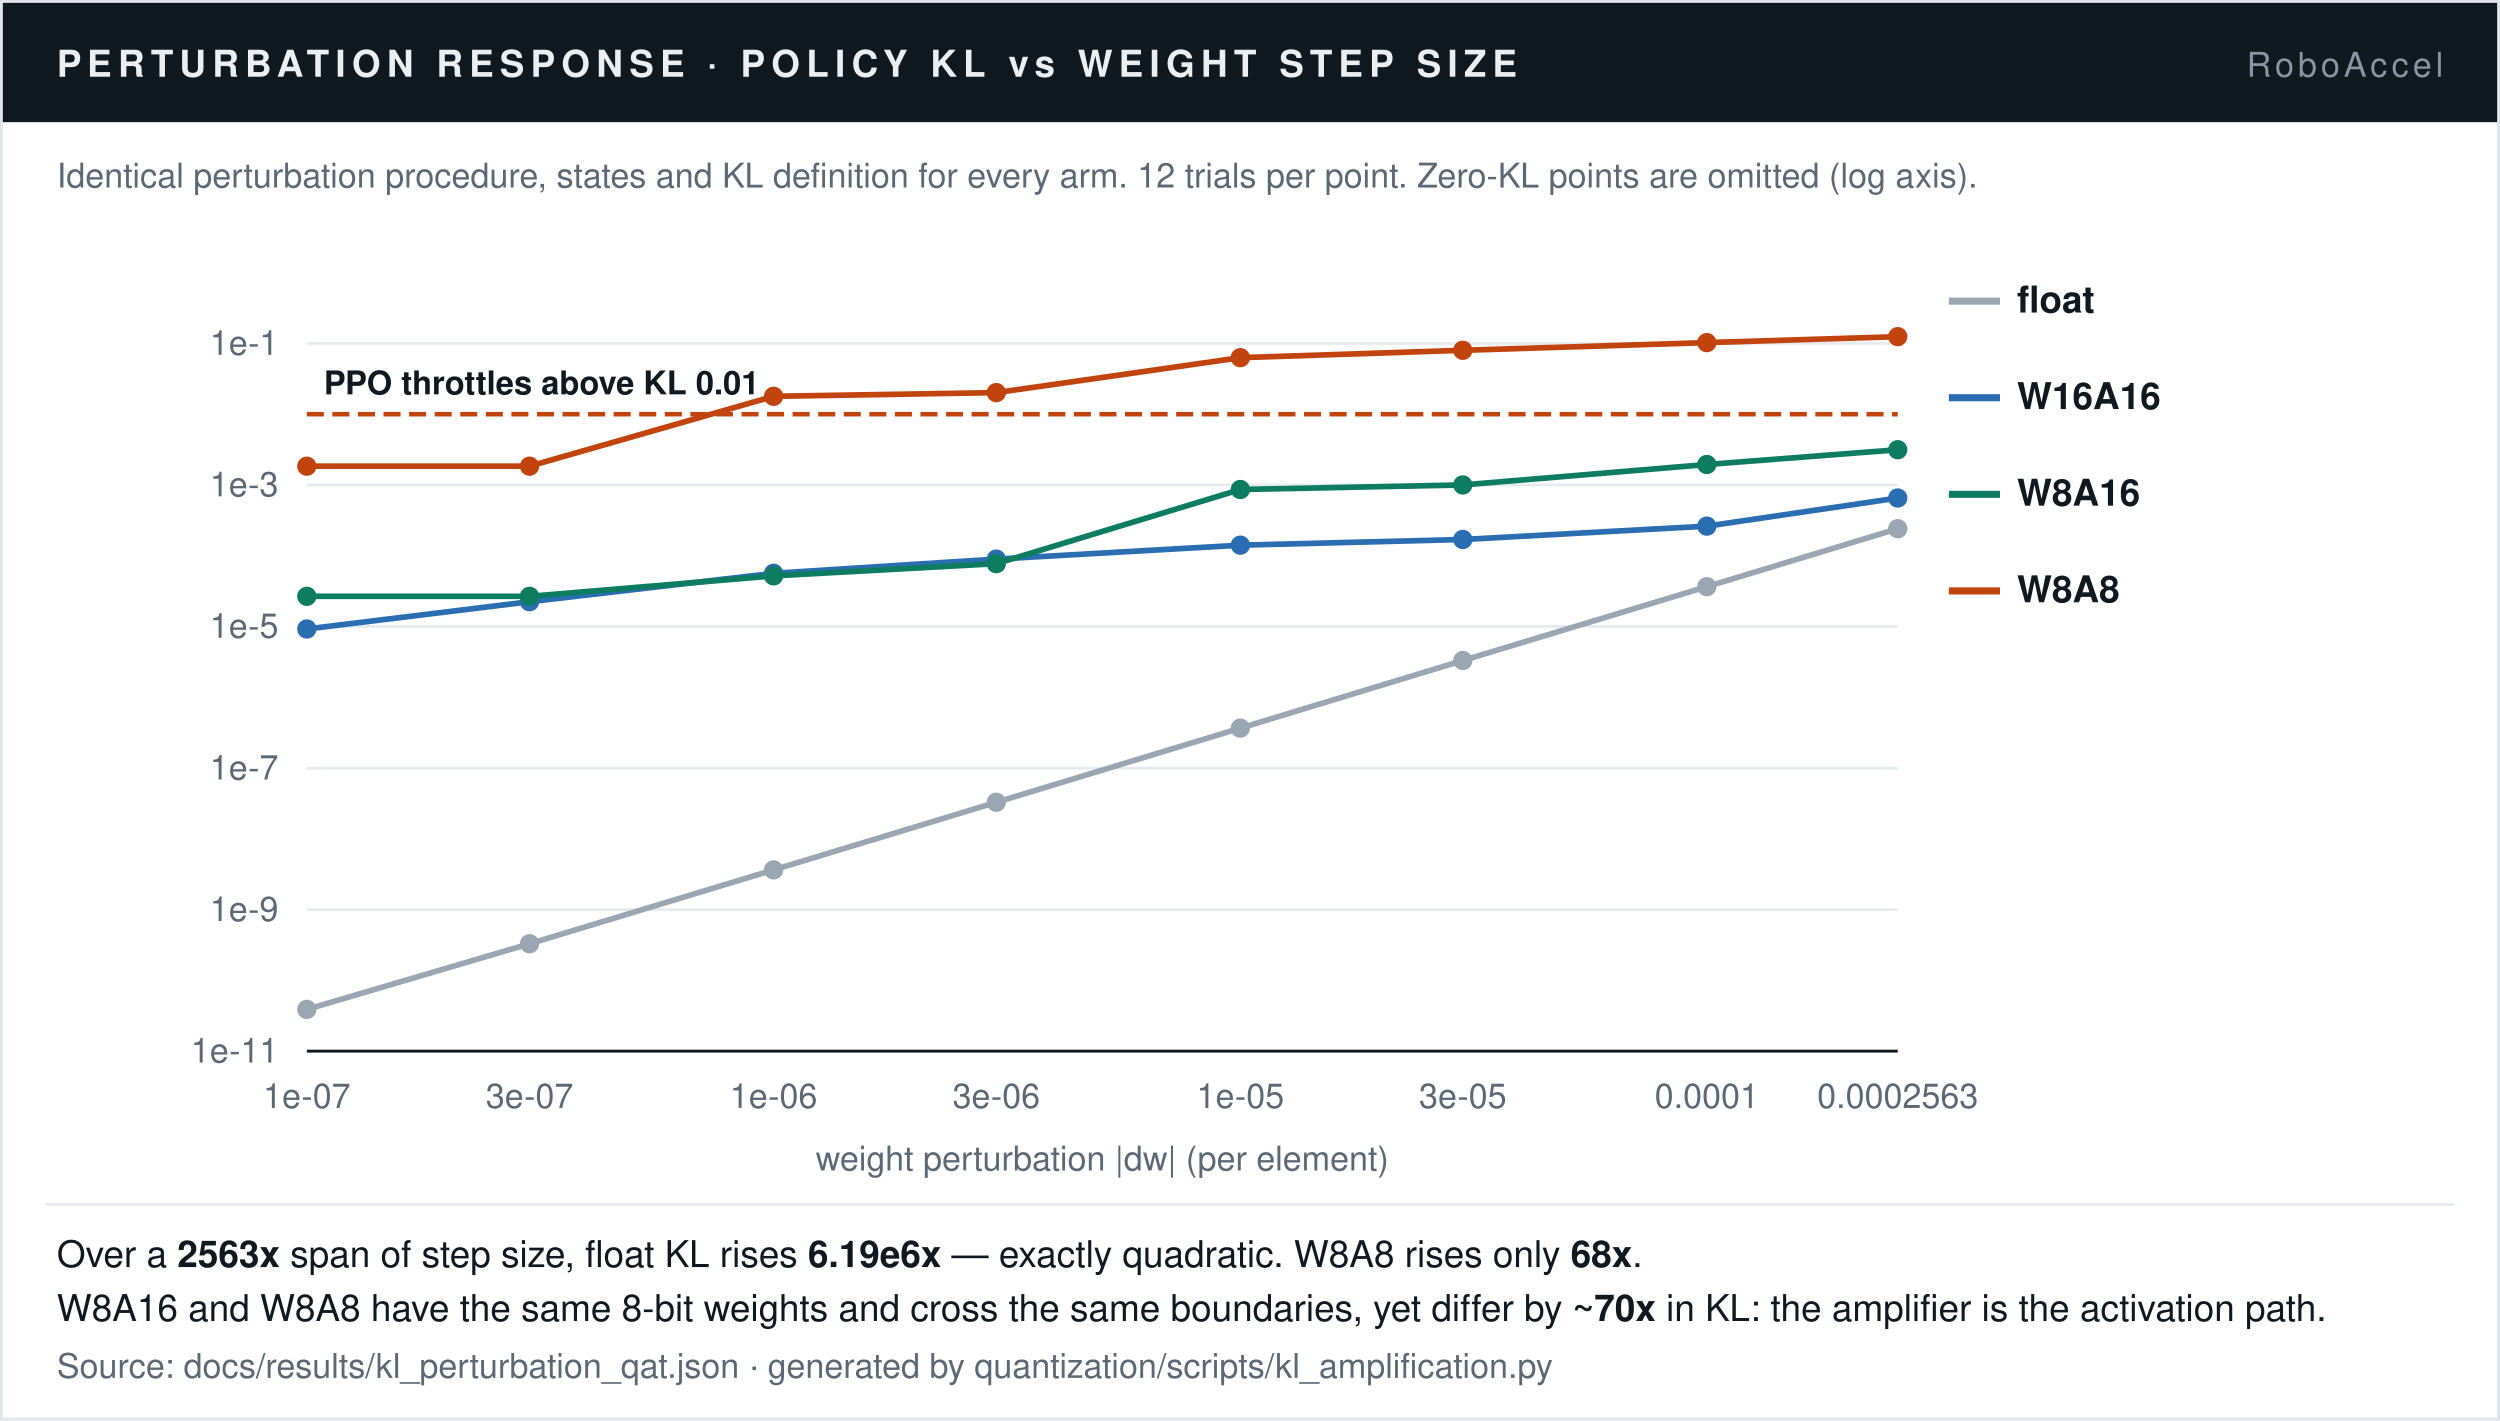
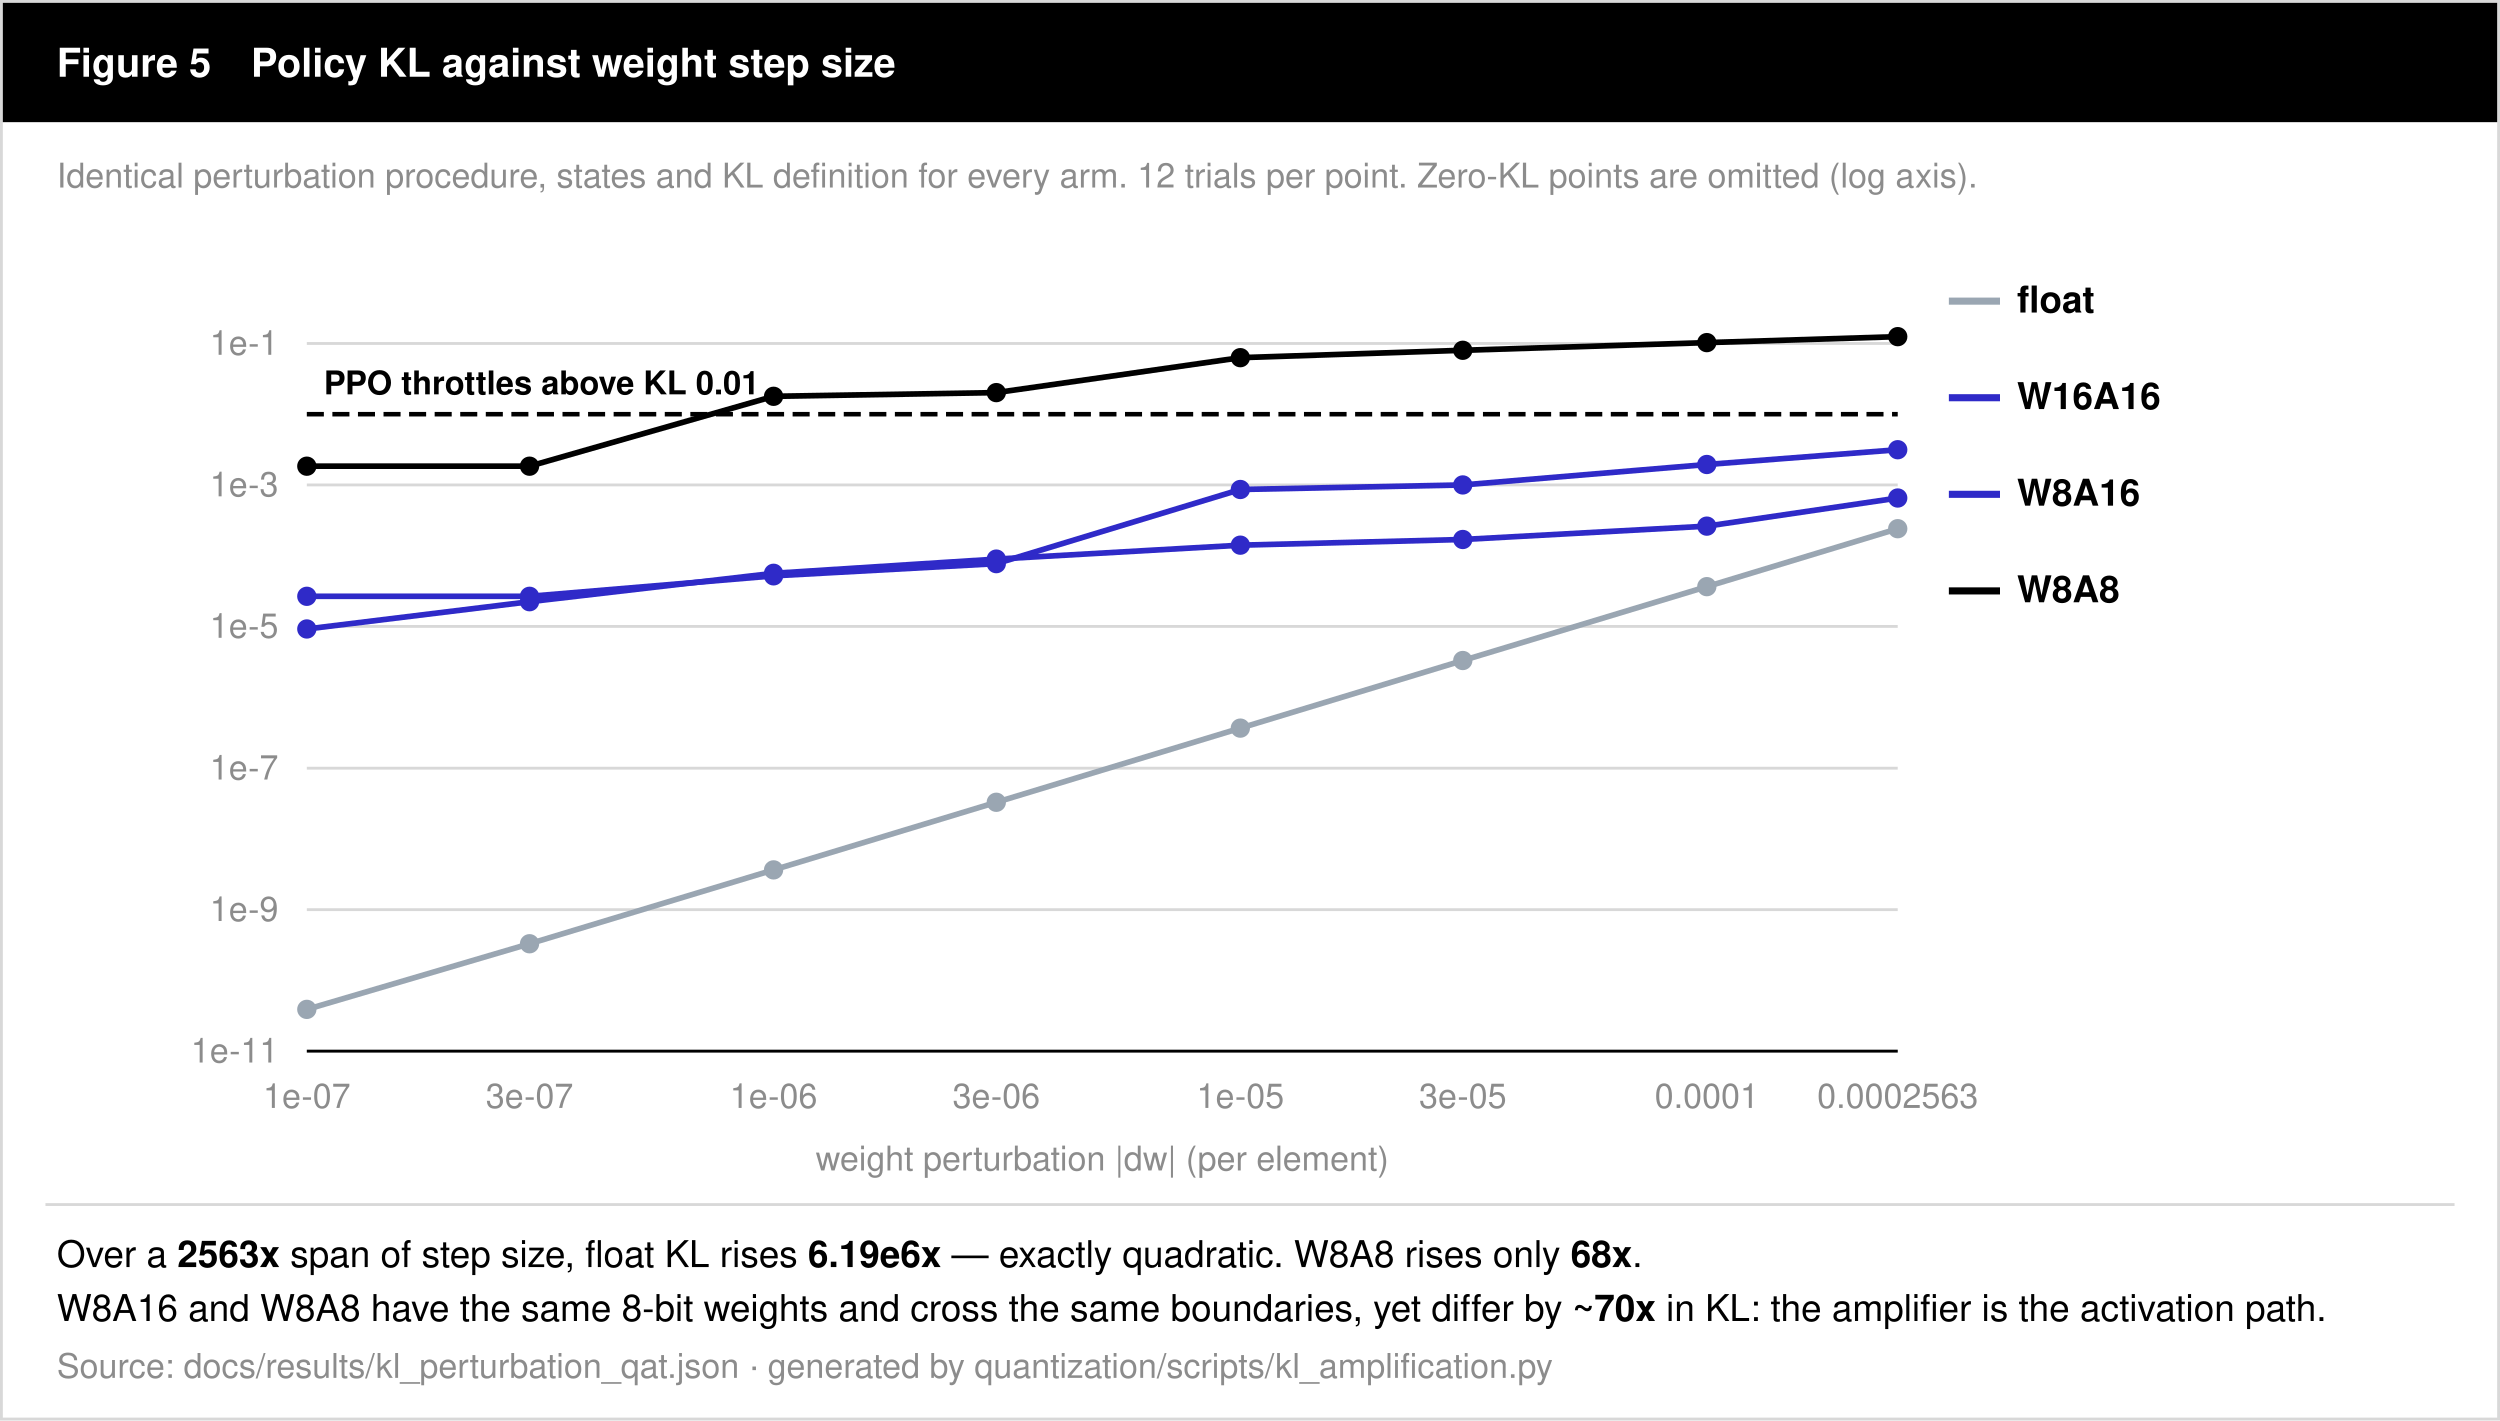
<svg xmlns="http://www.w3.org/2000/svg" viewBox="0 0 880 500" width="880" height="500" role="img">
  <style>
-   text{font-family:'Helvetica Neue',Helvetica,Arial,sans-serif;fill:#101820}
-   .band-title{font-size:13px;fill:#EAEFF4;letter-spacing:2.2px;font-weight:600}
-   .band-mark{font-size:12px;fill:#8A95A1;letter-spacing:1.4px}
-   .stage{font-size:11px;fill:#5C6874;letter-spacing:1.8px;font-weight:600}
+   text{font-family:'Helvetica Neue',Helvetica,Arial,sans-serif;fill:#000000}
+   .band-title{font-size:14px;fill:#FFFFFF;font-weight:600}
+   .band-mark{font-size:12px;fill:#9A9A9A}
+   .stage{font-size:12px;fill:#8C8C8C;font-weight:600}
  .h{font-size:15px;font-weight:600}
-   .p{font-size:13px;fill:#5C6874}
+   .p{font-size:13px;fill:#8C8C8C}
  .n{font-size:13px;font-weight:600}
-   .mono{font-size:12px;font-family:ui-monospace,'SF Mono',Menlo,Consolas,monospace;fill:#2A6DB0}
-   .cap{font-size:12px;fill:#5C6874}
-   .ax{font-size:12px;fill:#5C6874}
+   .mono{font-size:12px;font-family:ui-monospace,'SF Mono',Menlo,Consolas,monospace;fill:#2F2AC8}
+   .cap{font-size:12px;fill:#8C8C8C}
+   .ax{font-size:12px;fill:#8C8C8C}
</style>
  <rect width="880" height="500" fill="#FFFFFF" />
-   <rect x="0.5" y="0.5" width="879" height="499" fill="none" stroke="#DFE5EB" />
-   <rect x="1" y="1" width="878" height="42" fill="#101820" />
-   <text x="20" y="27" class="band-title">PERTURBATION RESPONSE · POLICY KL vs WEIGHT STEP SIZE</text>
-   <text x="860" y="27" class="band-mark" text-anchor="end">RoboAccel</text>
+   <rect x="0.5" y="0.5" width="879" height="499" fill="none" stroke="#D8D8D8" />
+   <rect x="1" y="1" width="878" height="42" fill="#000000" />
+   <text x="20" y="27" class="band-title">Figure 5 Policy KL against weight step size</text>
  <text x="20" y="66" class="cap">Identical perturbation procedure, states and KL definition for every arm. 12 trials per point. Zero-KL points are omitted (log axis).</text>
-   <line x1="108" y1="370.0" x2="668" y2="370.0" stroke="#E6EBF0" />
+   <line x1="108" y1="370.0" x2="668" y2="370.0" stroke="#D8D8D8" />
  <text x="98" y="374.0" class="ax" text-anchor="end">1e-11</text>
-   <line x1="108" y1="320.2" x2="668" y2="320.2" stroke="#E6EBF0" />
+   <line x1="108" y1="320.2" x2="668" y2="320.2" stroke="#D8D8D8" />
  <text x="98" y="324.2" class="ax" text-anchor="end">1e-9</text>
-   <line x1="108" y1="270.4" x2="668" y2="270.4" stroke="#E6EBF0" />
+   <line x1="108" y1="270.4" x2="668" y2="270.4" stroke="#D8D8D8" />
  <text x="98" y="274.4" class="ax" text-anchor="end">1e-7</text>
-   <line x1="108" y1="220.5" x2="668" y2="220.5" stroke="#E6EBF0" />
+   <line x1="108" y1="220.5" x2="668" y2="220.5" stroke="#D8D8D8" />
  <text x="98" y="224.5" class="ax" text-anchor="end">1e-5</text>
-   <line x1="108" y1="170.7" x2="668" y2="170.7" stroke="#E6EBF0" />
+   <line x1="108" y1="170.7" x2="668" y2="170.7" stroke="#D8D8D8" />
  <text x="98" y="174.7" class="ax" text-anchor="end">1e-3</text>
-   <line x1="108" y1="120.9" x2="668" y2="120.9" stroke="#E6EBF0" />
+   <line x1="108" y1="120.9" x2="668" y2="120.9" stroke="#D8D8D8" />
  <text x="98" y="124.9" class="ax" text-anchor="end">1e-1</text>
  <text x="108.0" y="390" class="ax" text-anchor="middle">1e-07</text>
  <text x="186.4" y="390" class="ax" text-anchor="middle">3e-07</text>
  <text x="272.3" y="390" class="ax" text-anchor="middle">1e-06</text>
  <text x="350.7" y="390" class="ax" text-anchor="middle">3e-06</text>
  <text x="436.6" y="390" class="ax" text-anchor="middle">1e-05</text>
  <text x="514.9" y="390" class="ax" text-anchor="middle">3e-05</text>
  <text x="600.8" y="390" class="ax" text-anchor="middle">0.0001</text>
  <text x="668.0" y="390" class="ax" text-anchor="middle">0.0002563</text>
  <text x="388" y="412" class="ax" text-anchor="middle">weight perturbation |dw| (per element)</text>
-   <line x1="108" y1="145.8" x2="668" y2="145.8" stroke="#C1440E" stroke-width="1.6" stroke-dasharray="6 3" />
-   <text x="114" y="138.8" font-size="11.5" fill="#C1440E" font-weight="600">PPO throttles above KL 0.01</text>
+   <line x1="108" y1="145.8" x2="668" y2="145.8" stroke="#000000" stroke-width="1.6" stroke-dasharray="6 3" />
+   <text x="114" y="138.8" font-size="11.5" fill="#000000" font-weight="600">PPO throttles above KL 0.01</text>
  <path d="M108.0,355.3 L186.4,332.2 L272.3,306.2 L350.7,282.4 L436.6,256.3 L514.9,232.5 L600.8,206.5 L668.0,186.1" fill="none" stroke="#9AA6B2" stroke-width="2" />
  <circle cx="108.0" cy="355.3" r="3.4" fill="#9AA6B2" />
  <circle cx="186.4" cy="332.2" r="3.4" fill="#9AA6B2" />
  <circle cx="272.3" cy="306.2" r="3.4" fill="#9AA6B2" />
  <circle cx="350.7" cy="282.4" r="3.4" fill="#9AA6B2" />
  <circle cx="436.6" cy="256.3" r="3.4" fill="#9AA6B2" />
  <circle cx="514.9" cy="232.5" r="3.4" fill="#9AA6B2" />
  <circle cx="600.8" cy="206.5" r="3.4" fill="#9AA6B2" />
  <circle cx="668.0" cy="186.1" r="3.4" fill="#9AA6B2" />
-   <path d="M108.0,221.4 L186.4,211.8 L272.3,201.8 L350.7,196.8 L436.6,191.9 L514.9,189.9 L600.8,185.2 L668.0,175.3" fill="none" stroke="#2A6DB0" stroke-width="2" />
-   <circle cx="108.0" cy="221.4" r="3.4" fill="#2A6DB0" />
-   <circle cx="186.4" cy="211.8" r="3.4" fill="#2A6DB0" />
-   <circle cx="272.3" cy="201.8" r="3.4" fill="#2A6DB0" />
-   <circle cx="350.7" cy="196.8" r="3.4" fill="#2A6DB0" />
-   <circle cx="436.6" cy="191.9" r="3.4" fill="#2A6DB0" />
-   <circle cx="514.9" cy="189.9" r="3.4" fill="#2A6DB0" />
-   <circle cx="600.8" cy="185.2" r="3.4" fill="#2A6DB0" />
-   <circle cx="668.0" cy="175.3" r="3.4" fill="#2A6DB0" />
-   <path d="M108.0,209.9 L186.4,209.9 L272.3,202.7 L350.7,198.4 L436.6,172.3 L514.9,170.7 L600.8,163.5 L668.0,158.3" fill="none" stroke="#0E7C61" stroke-width="2" />
-   <circle cx="108.0" cy="209.9" r="3.4" fill="#0E7C61" />
-   <circle cx="186.4" cy="209.9" r="3.4" fill="#0E7C61" />
-   <circle cx="272.3" cy="202.7" r="3.4" fill="#0E7C61" />
-   <circle cx="350.7" cy="198.4" r="3.4" fill="#0E7C61" />
-   <circle cx="436.6" cy="172.3" r="3.4" fill="#0E7C61" />
-   <circle cx="514.9" cy="170.7" r="3.4" fill="#0E7C61" />
-   <circle cx="600.8" cy="163.5" r="3.4" fill="#0E7C61" />
-   <circle cx="668.0" cy="158.3" r="3.4" fill="#0E7C61" />
-   <path d="M108.0,164.1 L186.4,164.1 L272.3,139.5 L350.7,138.2 L436.6,125.9 L514.9,123.3 L600.8,120.6 L668.0,118.5" fill="none" stroke="#C1440E" stroke-width="2" />
-   <circle cx="108.0" cy="164.1" r="3.4" fill="#C1440E" />
-   <circle cx="186.4" cy="164.1" r="3.4" fill="#C1440E" />
-   <circle cx="272.3" cy="139.5" r="3.4" fill="#C1440E" />
-   <circle cx="350.7" cy="138.2" r="3.4" fill="#C1440E" />
-   <circle cx="436.6" cy="125.9" r="3.4" fill="#C1440E" />
-   <circle cx="514.9" cy="123.3" r="3.4" fill="#C1440E" />
-   <circle cx="600.8" cy="120.6" r="3.4" fill="#C1440E" />
-   <circle cx="668.0" cy="118.5" r="3.4" fill="#C1440E" />
+   <path d="M108.0,221.4 L186.4,211.8 L272.3,201.8 L350.7,196.8 L436.6,191.9 L514.9,189.9 L600.8,185.2 L668.0,175.3" fill="none" stroke="#2F2AC8" stroke-width="2" />
+   <circle cx="108.0" cy="221.4" r="3.4" fill="#2F2AC8" />
+   <circle cx="186.4" cy="211.8" r="3.4" fill="#2F2AC8" />
+   <circle cx="272.3" cy="201.8" r="3.4" fill="#2F2AC8" />
+   <circle cx="350.7" cy="196.8" r="3.4" fill="#2F2AC8" />
+   <circle cx="436.6" cy="191.9" r="3.4" fill="#2F2AC8" />
+   <circle cx="514.9" cy="189.9" r="3.4" fill="#2F2AC8" />
+   <circle cx="600.8" cy="185.2" r="3.4" fill="#2F2AC8" />
+   <circle cx="668.0" cy="175.3" r="3.4" fill="#2F2AC8" />
+   <path d="M108.0,209.9 L186.4,209.9 L272.3,202.7 L350.7,198.4 L436.6,172.3 L514.9,170.7 L600.8,163.5 L668.0,158.3" fill="none" stroke="#2F2AC8" stroke-width="2" />
+   <circle cx="108.0" cy="209.9" r="3.4" fill="#2F2AC8" />
+   <circle cx="186.4" cy="209.9" r="3.4" fill="#2F2AC8" />
+   <circle cx="272.3" cy="202.7" r="3.4" fill="#2F2AC8" />
+   <circle cx="350.7" cy="198.4" r="3.4" fill="#2F2AC8" />
+   <circle cx="436.6" cy="172.3" r="3.4" fill="#2F2AC8" />
+   <circle cx="514.9" cy="170.7" r="3.4" fill="#2F2AC8" />
+   <circle cx="600.8" cy="163.5" r="3.4" fill="#2F2AC8" />
+   <circle cx="668.0" cy="158.3" r="3.4" fill="#2F2AC8" />
+   <path d="M108.0,164.1 L186.4,164.1 L272.3,139.5 L350.7,138.2 L436.6,125.9 L514.9,123.3 L600.8,120.6 L668.0,118.5" fill="none" stroke="#000000" stroke-width="2" />
+   <circle cx="108.0" cy="164.1" r="3.4" fill="#000000" />
+   <circle cx="186.4" cy="164.1" r="3.4" fill="#000000" />
+   <circle cx="272.3" cy="139.5" r="3.4" fill="#000000" />
+   <circle cx="350.7" cy="138.2" r="3.4" fill="#000000" />
+   <circle cx="436.6" cy="125.9" r="3.4" fill="#000000" />
+   <circle cx="514.9" cy="123.3" r="3.4" fill="#000000" />
+   <circle cx="600.8" cy="120.6" r="3.4" fill="#000000" />
+   <circle cx="668.0" cy="118.5" r="3.4" fill="#000000" />
  <line x1="686" y1="106" x2="704" y2="106" stroke="#9AA6B2" stroke-width="2.5" />
  <text x="710" y="110" font-size="13" font-weight="600" fill="#9AA6B2">float</text>
-   <line x1="686" y1="140" x2="704" y2="140" stroke="#2A6DB0" stroke-width="2.5" />
-   <text x="710" y="144" font-size="13" font-weight="600" fill="#2A6DB0">W16A16</text>
-   <line x1="686" y1="174" x2="704" y2="174" stroke="#0E7C61" stroke-width="2.5" />
-   <text x="710" y="178" font-size="13" font-weight="600" fill="#0E7C61">W8A16</text>
-   <line x1="686" y1="208" x2="704" y2="208" stroke="#C1440E" stroke-width="2.5" />
-   <text x="710" y="212" font-size="13" font-weight="600" fill="#C1440E">W8A8</text>
-   <line x1="108" y1="370" x2="668" y2="370" stroke="#101820" />
-   <line x1="16" y1="424" x2="864" y2="424" stroke="#E6EBF0" />
+   <line x1="686" y1="140" x2="704" y2="140" stroke="#2F2AC8" stroke-width="2.5" />
+   <text x="710" y="144" font-size="13" font-weight="600" fill="#2F2AC8">W16A16</text>
+   <line x1="686" y1="174" x2="704" y2="174" stroke="#2F2AC8" stroke-width="2.5" />
+   <text x="710" y="178" font-size="13" font-weight="600" fill="#2F2AC8">W8A16</text>
+   <line x1="686" y1="208" x2="704" y2="208" stroke="#000000" stroke-width="2.5" />
+   <text x="710" y="212" font-size="13" font-weight="600" fill="#000000">W8A8</text>
+   <line x1="108" y1="370" x2="668" y2="370" stroke="#000000" />
+   <line x1="16" y1="424" x2="864" y2="424" stroke="#D8D8D8" />
  <text x="20" y="446" font-size="13">Over a <tspan font-weight="600">2563x</tspan> span of step size, float KL rises <tspan font-weight="600">6.19e6x</tspan> — exactly quadratic. W8A8 rises only <tspan font-weight="600">68x</tspan>.</text>
  <text x="20" y="465" font-size="13">W8A16 and W8A8 have the same 8-bit weights and cross the same boundaries, yet differ by <tspan font-weight="600">~70x</tspan> in KL: the amplifier is the activation path.</text>
  <text x="20" y="485" class="cap">Source: docs/results/kl_perturbation_qat.json · generated by quantization/scripts/kl_amplification.py</text>
</svg>
